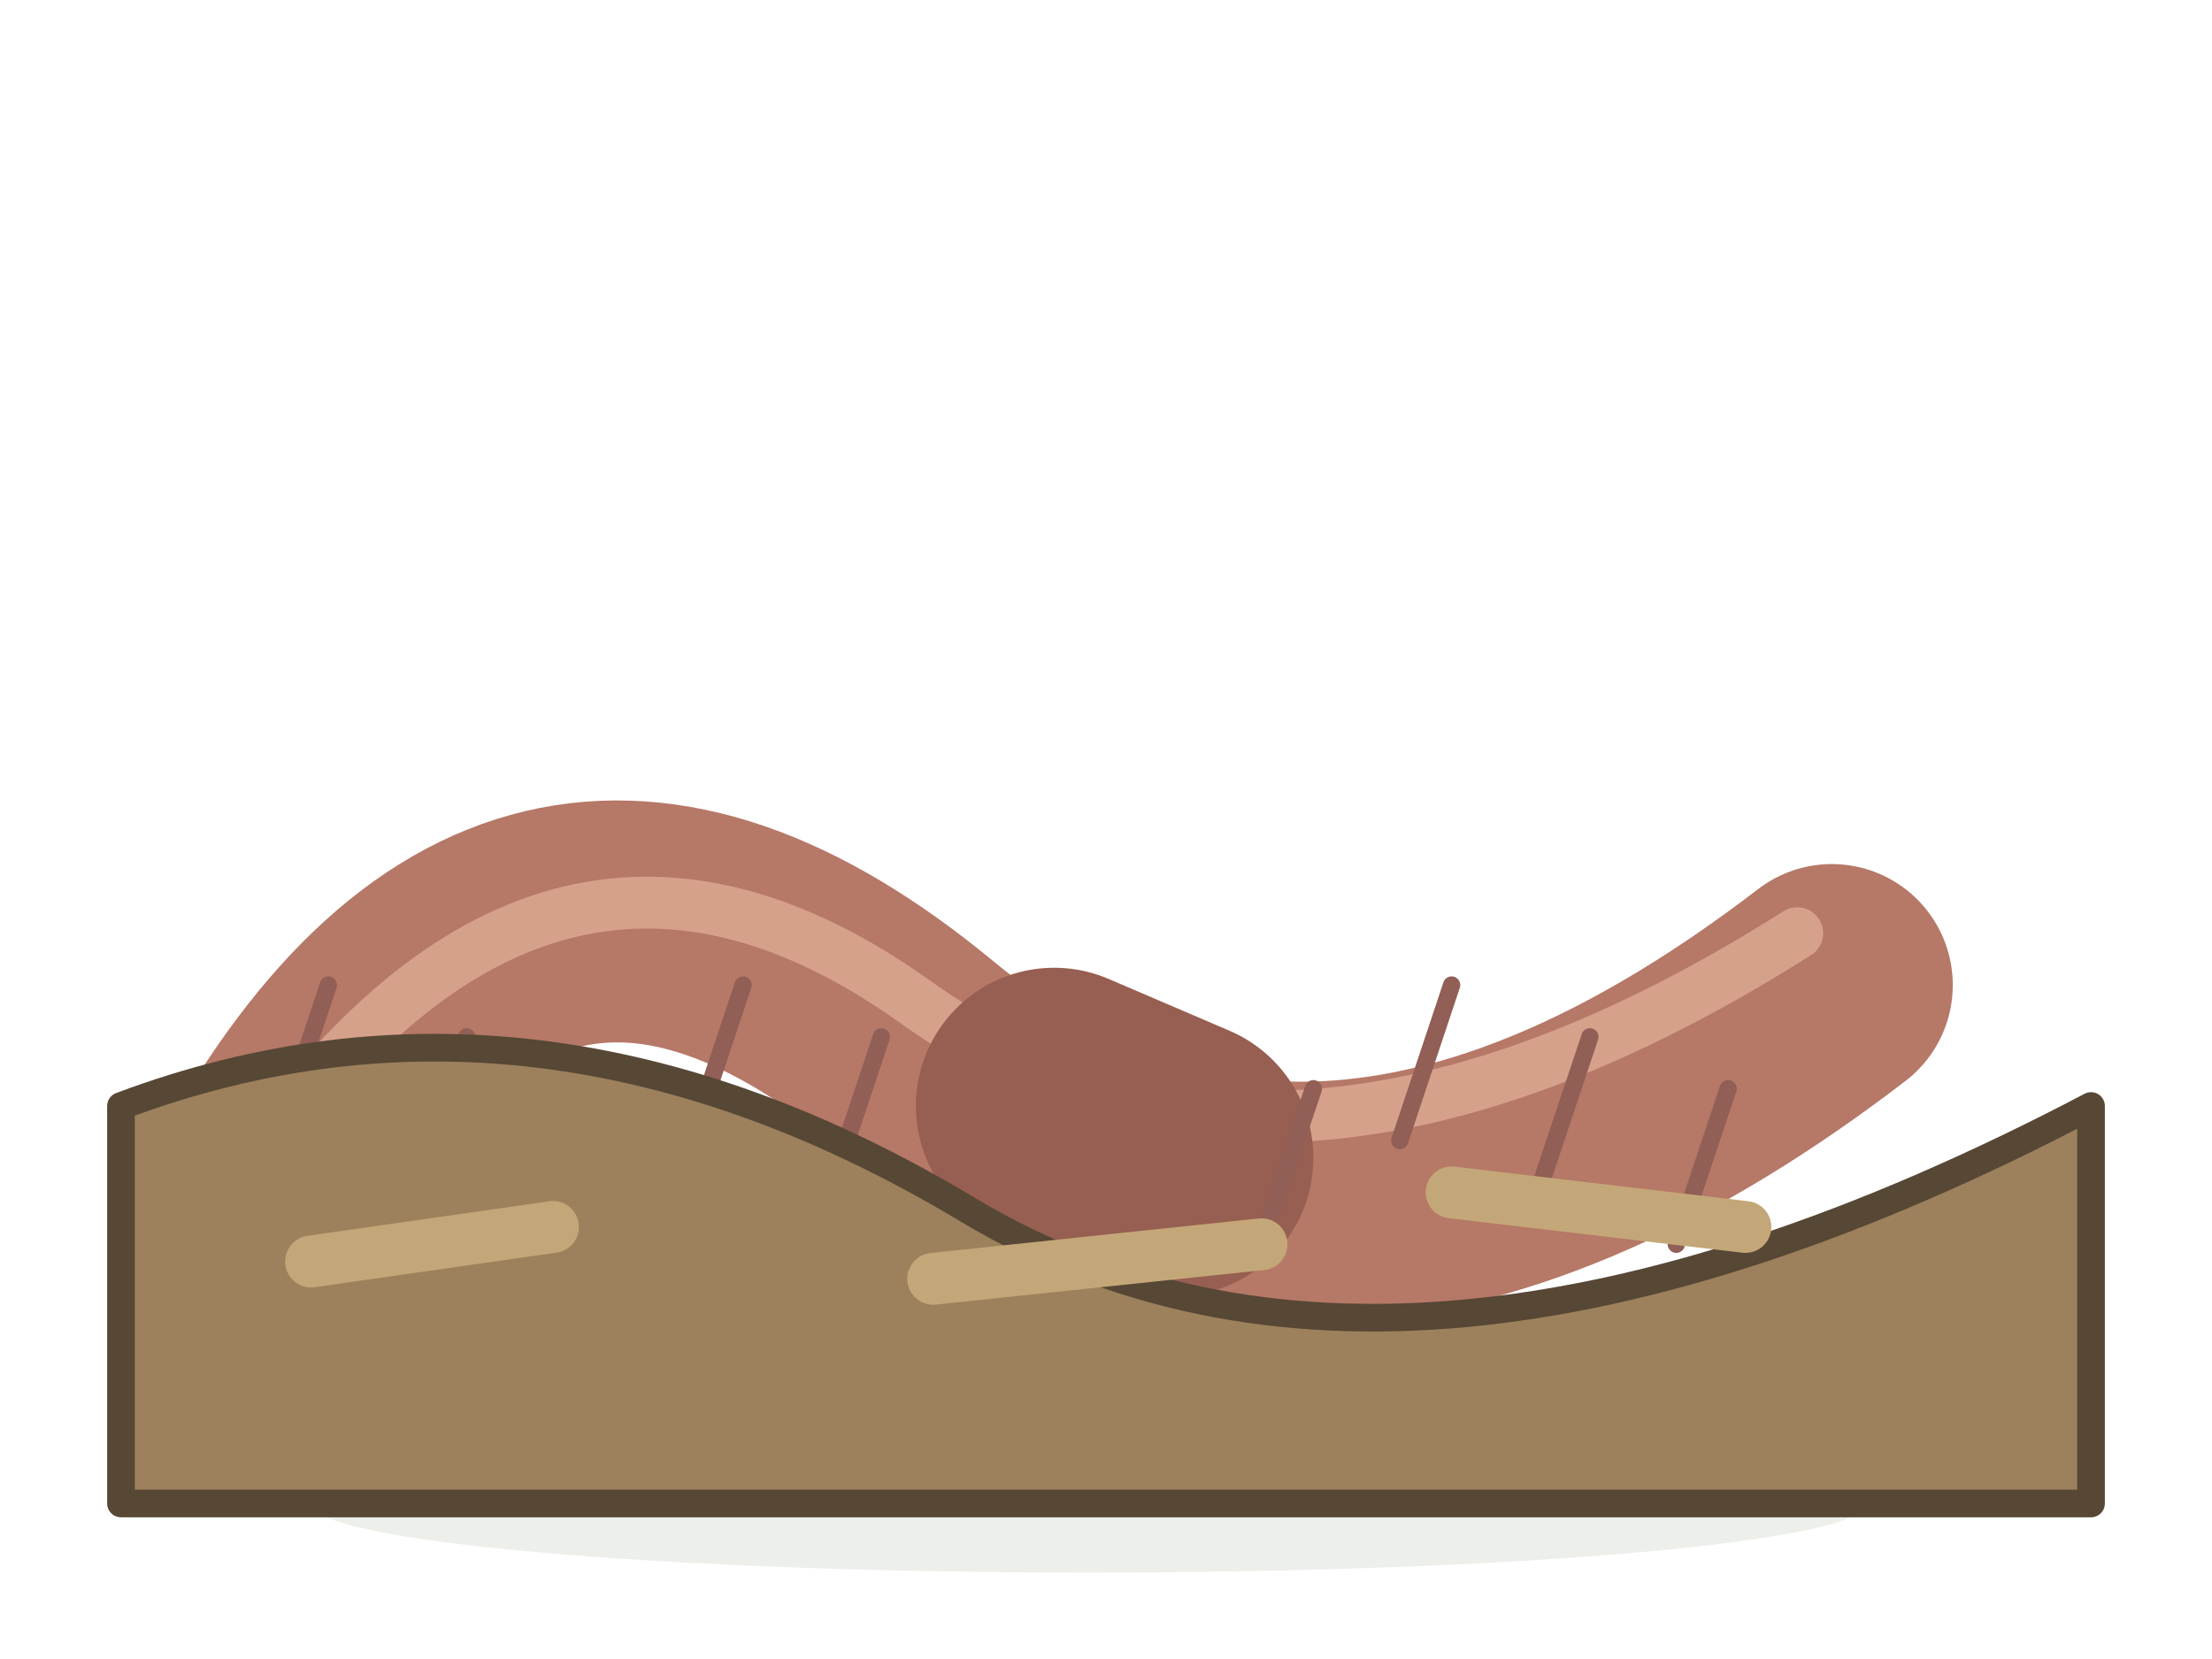
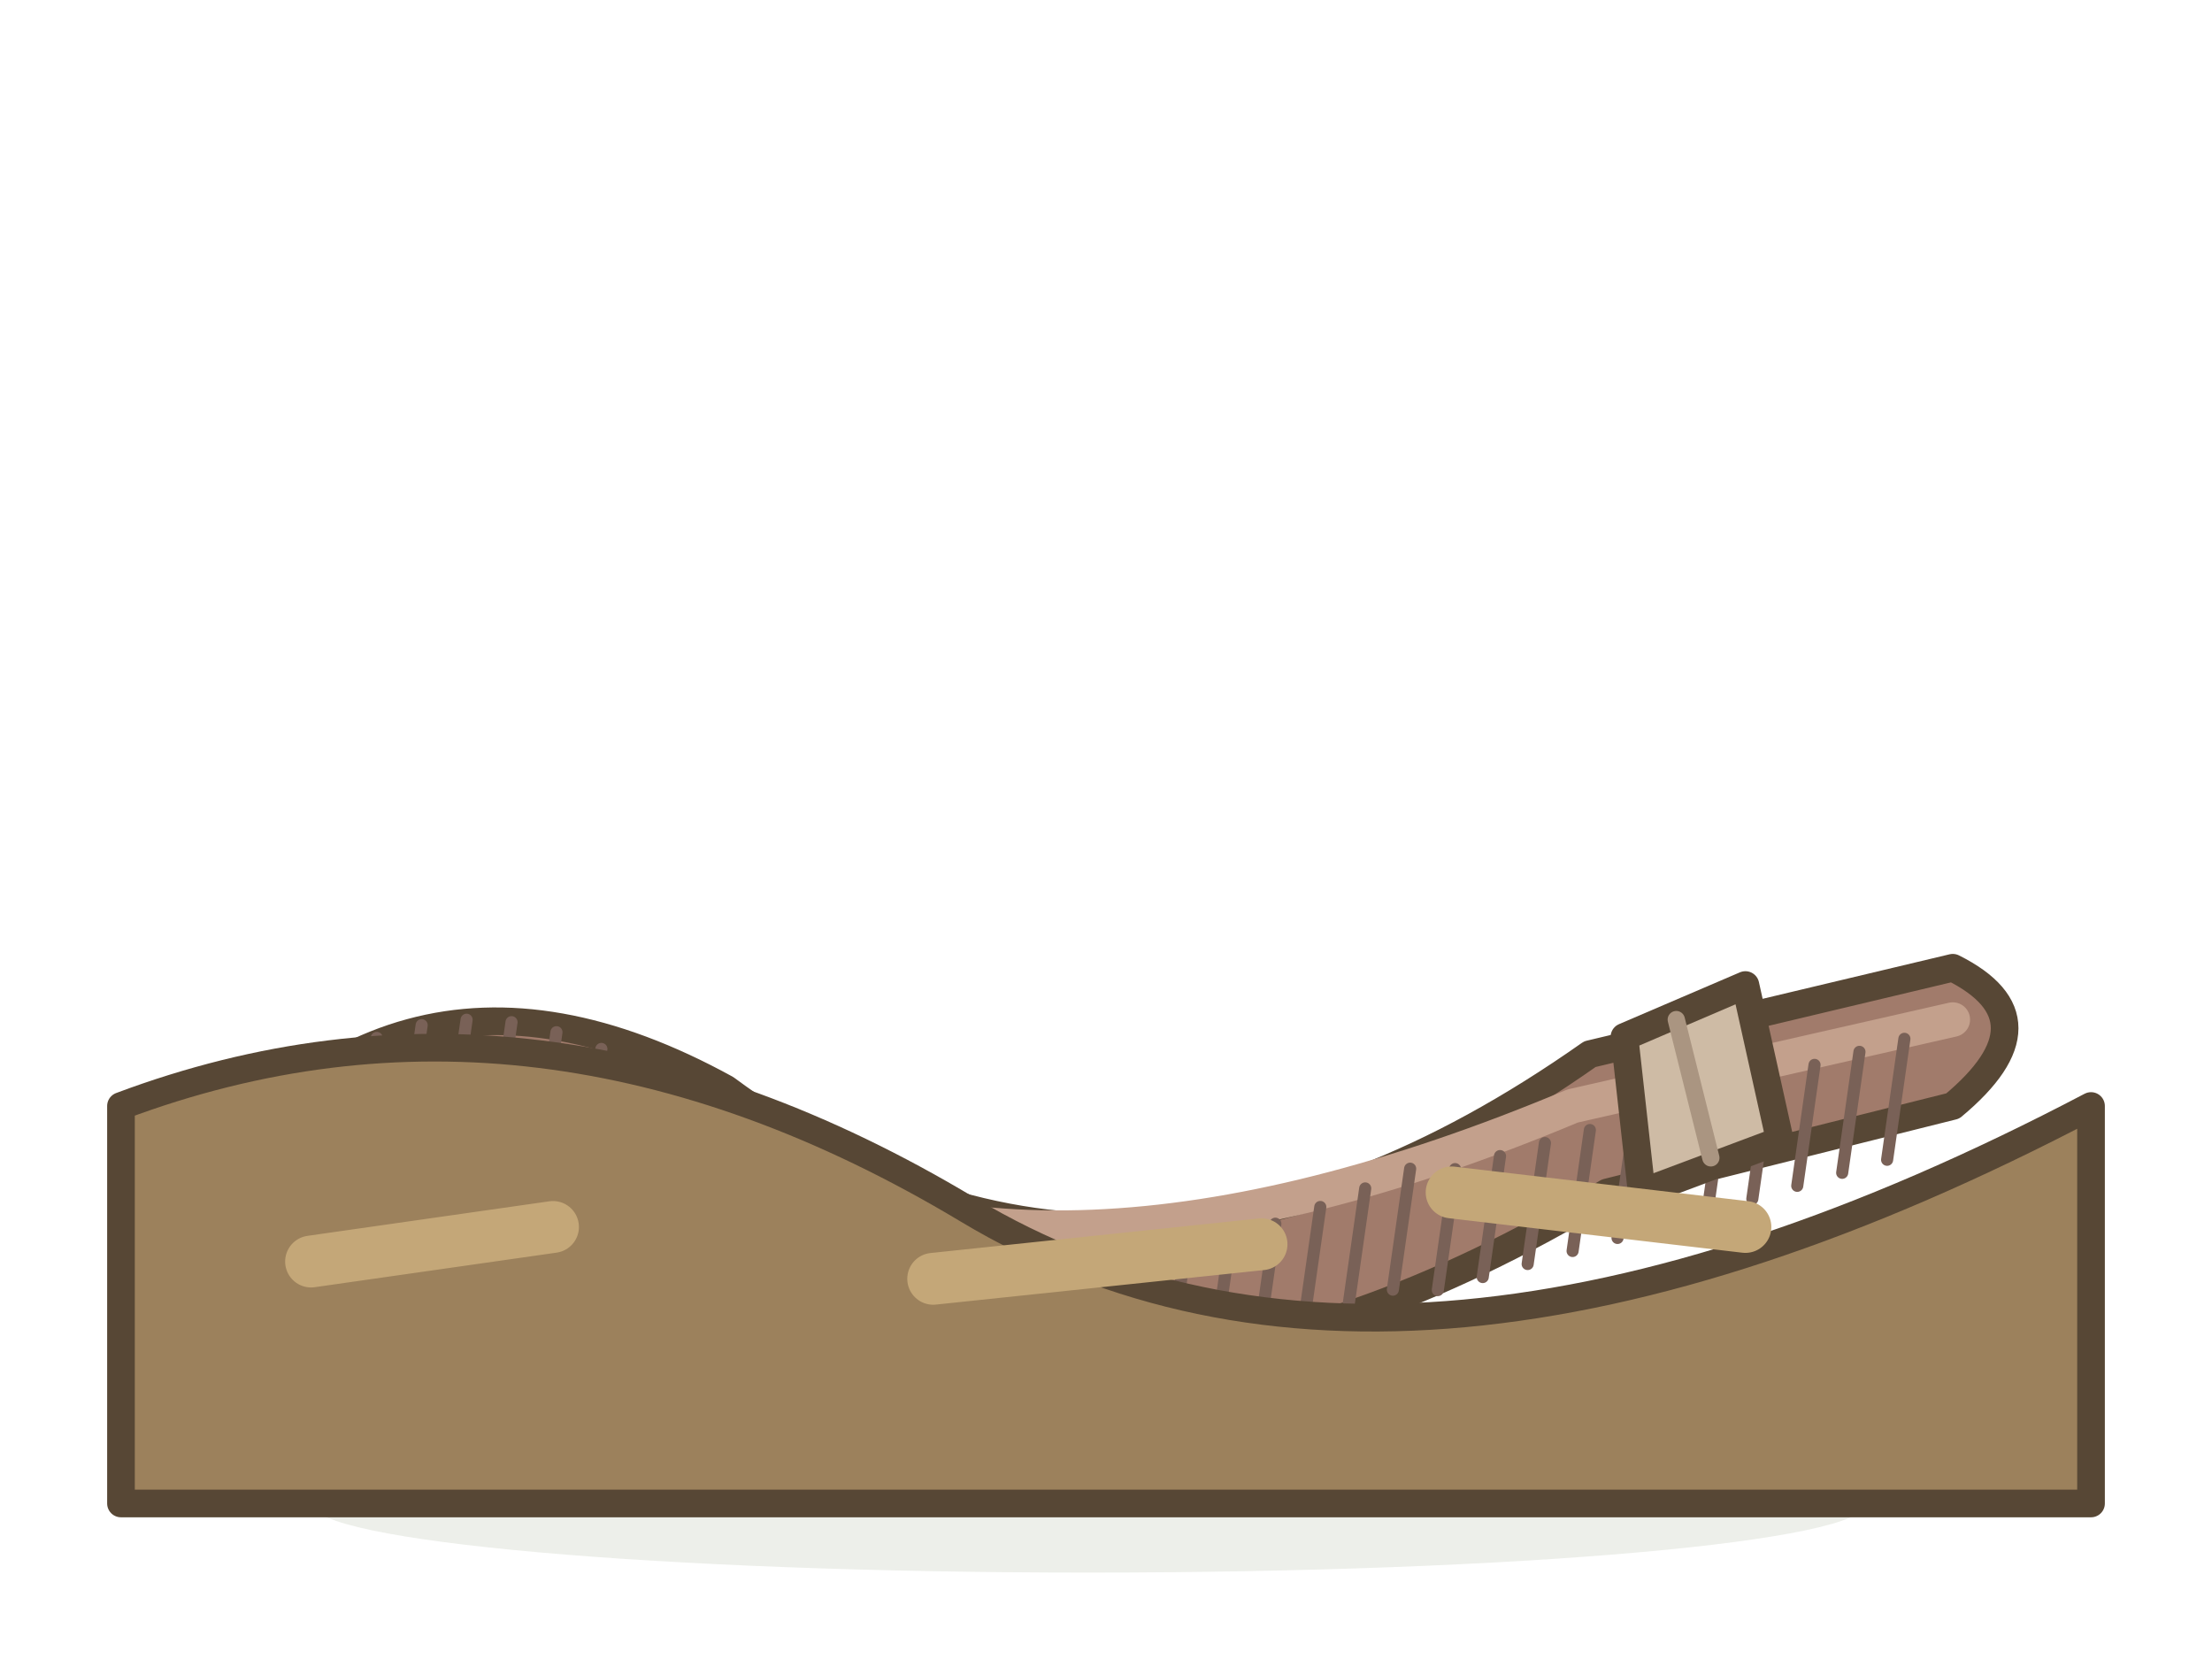
<svg xmlns="http://www.w3.org/2000/svg" viewBox="0 0 128 96" width="128" height="96">
+   <defs>
+     <g id="body">
+       <g data-part="segmented-body">
+         <path d="M9 72Q22 52 42 63Q65 80 92 61L113 56Q119 59 113 64L93 69Q63 87 41 72Q25 60 11 77Z" fill="#a17b6b" />
+         <path d="M12 72Q24 55 42 66T91 64L113 59" fill="none" stroke="#c3a08c" stroke-width="2" />
+         <path d="M14 64l-1 7" fill="none" stroke="#796157" stroke-width="0.7" />
+         <path d="M16.6 62.51l-1 7" fill="none" stroke="#796157" stroke-width="0.7" />
+         <path d="M19.2 61.156l-1 7" fill="none" stroke="#796157" stroke-width="0.7" />
+         <path d="M21.8 60.06l-1 7" fill="none" stroke="#796157" stroke-width="0.7" />
+         <path d="M24.4 59.322l-1 7" fill="none" stroke="#796157" stroke-width="0.7" />
+         <path d="M27 59.008l-1 7" fill="none" stroke="#796157" stroke-width="0.7" />
+         <path d="M29.6 59.149l-1 7" fill="none" stroke="#796157" stroke-width="0.7" />
+         <path d="M32.2 59.729l-1 7" fill="none" stroke="#796157" stroke-width="0.7" />
+         <path d="M34.8 60.698l-1 7" fill="none" stroke="#796157" stroke-width="0.7" />
+         <path d="M37.4 61.966l-1 7" fill="none" stroke="#796157" stroke-width="0.7" />
+         <path d="M40 63.42l-1 7" fill="none" stroke="#796157" stroke-width="0.7" />
+         <path d="M42.6 67.716l-1 7" fill="none" stroke="#796157" stroke-width="0.7" />
+         <path d="M45.2 68.854l-1 7" fill="none" stroke="#796157" stroke-width="0.7" />
+         <path d="M47.8 69.922l-1 7" fill="none" stroke="#796157" stroke-width="0.7" />
+         <path d="M50.4 70.88l-1 7" fill="none" stroke="#796157" stroke-width="0.7" />
+         <path d="M53 71.691l-1 7" fill="none" stroke="#796157" stroke-width="0.7" />
+         <path d="M55.6 72.326l-1 7" fill="none" stroke="#796157" stroke-width="0.7" />
+         <path d="M58.2 72.759l-1 7" fill="none" stroke="#796157" stroke-width="0.7" />
+         <path d="M60.8 72.976l-1 7" fill="none" stroke="#796157" stroke-width="0.7" />
+         <path d="M63.4 72.967l-1 7" fill="none" stroke="#796157" stroke-width="0.7" />
+         <path d="M66 72.733l-1 7" fill="none" stroke="#796157" stroke-width="0.7" />
+         <path d="M68.6 72.284l-1 7" fill="none" stroke="#796157" stroke-width="0.7" />
+         <path d="M71.2 71.635l-1 7" fill="none" stroke="#796157" stroke-width="0.7" />
+         <path d="M73.8 70.811l-1 7" fill="none" stroke="#796157" stroke-width="0.7" />
+         <path d="M76.4 69.843l-1 7" fill="none" stroke="#796157" stroke-width="0.7" />
+         <path d="M79 68.769l-1 7" fill="none" stroke="#796157" stroke-width="0.7" />
+         <path d="M81.6 67.627l-1 7" fill="none" stroke="#796157" stroke-width="0.7" />
+         <path d="M84.2 67.652l-1 7" fill="none" stroke="#796157" stroke-width="0.7" />
+         <path d="M86.8 66.898l-1 7" fill="none" stroke="#796157" stroke-width="0.7" />
+         <path d="M89.4 66.144l-1 7" fill="none" stroke="#796157" stroke-width="0.7" />
+         <path d="M92 65.39l-1 7" fill="none" stroke="#796157" stroke-width="0.7" />
+         <path d="M94.6 64.636l-1 7" fill="none" stroke="#796157" stroke-width="0.7" />
+         <path d="M97.2 63.882l-1 7" fill="none" stroke="#796157" stroke-width="0.7" />
+         <path d="M99.8 63.128l-1 7" fill="none" stroke="#796157" stroke-width="0.7" />
+         <path d="M102.4 62.374l-1 7" fill="none" stroke="#796157" stroke-width="0.7" />
+         <path d="M105 61.62l-1 7" fill="none" stroke="#796157" stroke-width="0.7" />
+         <path d="M107.6 60.866l-1 7" fill="none" stroke="#796157" stroke-width="0.7" />
+         <path d="M110.2 60.112l-1 7" fill="none" stroke="#796157" stroke-width="0.7" />
+         <g data-part="clitellum">
+           <path d="M94 60l7-3 2 9-8 3Z" fill="#cebba5" />
+           <path d="M97 59l2 8" fill="none" stroke="#aa9581" stroke-width="1" />
+         </g>
+       </g>
+     </g>
+     <g id="head" />
+     <g id="legs0" />
+     <g id="legs1" />
+     <g id="shell" />
+     <g id="wing0" />
+     <g id="wing1" />
+   </defs>
  <view id="covered-0" viewBox="0 0 128 96" />
  <view id="covered-1" viewBox="0 96 128 96" />
  <view id="surface-0" viewBox="0 192 128 96" />
  <view id="surface-1" viewBox="0 288 128 96" />
  <view id="covered-eat-0" viewBox="0 384 128 96" />
  <view id="covered-eat-1" viewBox="0 480 128 96" />
  <view id="eat-0" viewBox="0 576 128 96" />
  <view id="eat-1" viewBox="0 672 128 96" />
  <g transform="translate(0 0)">
    <ellipse cx="63" cy="87" rx="45" ry="4" fill="#647849" opacity=".12" stroke="none" />
    <g stroke="#574735" stroke-width="1.6" stroke-linejoin="round" stroke-linecap="round">
      <g transform="translate(0 0)">
-         <path d="M15 70Q30 42 53 61T106 57" fill="none" stroke="#b67867" stroke-width="14" />
-         <path d="M15 67Q32 43 53 58T104 54" fill="none" stroke="#d6a18b" stroke-width="3" />
-         <path d="M61 64l7 3" fill="none" stroke="#975f51" stroke-width="16" />
-         <path d="M19 57l-3 9" fill="none" stroke="#915f55" stroke-width="1" />
-         <path d="M27 60l-3 9" fill="none" stroke="#915f55" stroke-width="1" />
-         <path d="M35 63l-3 9" fill="none" stroke="#915f55" stroke-width="1" />
-         <path d="M43 57l-3 9" fill="none" stroke="#915f55" stroke-width="1" />
-         <path d="M51 60l-3 9" fill="none" stroke="#915f55" stroke-width="1" />
-         <path d="M76 63l-3 9" fill="none" stroke="#915f55" stroke-width="1" />
-         <path d="M84 57l-3 9" fill="none" stroke="#915f55" stroke-width="1" />
-         <path d="M92 60l-3 9" fill="none" stroke="#915f55" stroke-width="1" />
-         <path d="M100 63l-3 9" fill="none" stroke="#915f55" stroke-width="1" />
-         <g transform="rotate(1 93 60)" />
+         <use href="#body" />
+         <use href="#legs0" />
+         <use href="#shell" />
+         <use href="#wing0" />
+         <g transform="rotate(1 105 63)">
+           <use href="#head" />
+         </g>
      </g>
      <path d="M7 64q24-9 49 6t65-6v23H7Z" fill="#9c815c" />
      <path d="M18 73l14 -2m22 3 19-2m11-3 17 2" fill="none" stroke="#c4a778" stroke-width="3" />
    </g>
  </g>
  <g transform="translate(0 96)">
    <ellipse cx="63" cy="87" rx="45" ry="4" fill="#647849" opacity=".12" stroke="none" />
    <g stroke="#574735" stroke-width="1.6" stroke-linejoin="round" stroke-linecap="round">
      <g transform="translate(0 8) scale(1 .88)">
-         <path d="M15 70Q30 42 53 61T106 57" fill="none" stroke="#b67867" stroke-width="14" />
-         <path d="M15 67Q32 43 53 58T104 54" fill="none" stroke="#d6a18b" stroke-width="3" />
-         <path d="M61 64l7 3" fill="none" stroke="#975f51" stroke-width="16" />
-         <path d="M19 57l-3 9" fill="none" stroke="#915f55" stroke-width="1" />
-         <path d="M27 60l-3 9" fill="none" stroke="#915f55" stroke-width="1" />
-         <path d="M35 63l-3 9" fill="none" stroke="#915f55" stroke-width="1" />
-         <path d="M43 57l-3 9" fill="none" stroke="#915f55" stroke-width="1" />
-         <path d="M51 60l-3 9" fill="none" stroke="#915f55" stroke-width="1" />
-         <path d="M76 63l-3 9" fill="none" stroke="#915f55" stroke-width="1" />
-         <path d="M84 57l-3 9" fill="none" stroke="#915f55" stroke-width="1" />
-         <path d="M92 60l-3 9" fill="none" stroke="#915f55" stroke-width="1" />
-         <path d="M100 63l-3 9" fill="none" stroke="#915f55" stroke-width="1" />
-         <g transform="rotate(-1 93 60)" />
+         <use href="#body" />
+         <use href="#legs0" />
+         <use href="#shell" />
+         <use href="#wing0" />
+         <g transform="rotate(-1 105 63)">
+           <use href="#head" />
+         </g>
      </g>
      <path d="M7 64q24-9 49 6t65-6v23H7Z" fill="#9c815c" />
      <path d="M18 73l14 2m22 3 19-2m11-3 17 2" fill="none" stroke="#c4a778" stroke-width="3" />
    </g>
  </g>
  <g transform="translate(0 192)">
    <ellipse cx="63" cy="87" rx="45" ry="4" fill="#647849" opacity=".12" stroke="none" />
    <g stroke="#574735" stroke-width="1.6" stroke-linejoin="round" stroke-linecap="round">
      <g transform="translate(0 0)">
-         <path d="M15 70Q30 42 53 61T106 57" fill="none" stroke="#b67867" stroke-width="14" />
-         <path d="M15 67Q32 43 53 58T104 54" fill="none" stroke="#d6a18b" stroke-width="3" />
-         <path d="M61 64l7 3" fill="none" stroke="#975f51" stroke-width="16" />
-         <path d="M19 57l-3 9" fill="none" stroke="#915f55" stroke-width="1" />
-         <path d="M27 60l-3 9" fill="none" stroke="#915f55" stroke-width="1" />
-         <path d="M35 63l-3 9" fill="none" stroke="#915f55" stroke-width="1" />
-         <path d="M43 57l-3 9" fill="none" stroke="#915f55" stroke-width="1" />
-         <path d="M51 60l-3 9" fill="none" stroke="#915f55" stroke-width="1" />
-         <path d="M76 63l-3 9" fill="none" stroke="#915f55" stroke-width="1" />
-         <path d="M84 57l-3 9" fill="none" stroke="#915f55" stroke-width="1" />
-         <path d="M92 60l-3 9" fill="none" stroke="#915f55" stroke-width="1" />
-         <path d="M100 63l-3 9" fill="none" stroke="#915f55" stroke-width="1" />
-         <g transform="rotate(1 93 60)" />
+         <use href="#body" />
+         <use href="#legs0" />
+         <use href="#shell" />
+         <use href="#wing0" />
+         <g transform="rotate(1 105 63)">
+           <use href="#head" />
+         </g>
      </g>
    </g>
  </g>
  <g transform="translate(0 288)">
    <ellipse cx="63" cy="87" rx="45" ry="4" fill="#647849" opacity=".12" stroke="none" />
    <g stroke="#574735" stroke-width="1.6" stroke-linejoin="round" stroke-linecap="round">
      <g transform="translate(0 8) scale(1 .88)">
-         <path d="M15 70Q30 42 53 61T106 57" fill="none" stroke="#b67867" stroke-width="14" />
-         <path d="M15 67Q32 43 53 58T104 54" fill="none" stroke="#d6a18b" stroke-width="3" />
-         <path d="M61 64l7 3" fill="none" stroke="#975f51" stroke-width="16" />
-         <path d="M19 57l-3 9" fill="none" stroke="#915f55" stroke-width="1" />
-         <path d="M27 60l-3 9" fill="none" stroke="#915f55" stroke-width="1" />
-         <path d="M35 63l-3 9" fill="none" stroke="#915f55" stroke-width="1" />
-         <path d="M43 57l-3 9" fill="none" stroke="#915f55" stroke-width="1" />
-         <path d="M51 60l-3 9" fill="none" stroke="#915f55" stroke-width="1" />
-         <path d="M76 63l-3 9" fill="none" stroke="#915f55" stroke-width="1" />
-         <path d="M84 57l-3 9" fill="none" stroke="#915f55" stroke-width="1" />
-         <path d="M92 60l-3 9" fill="none" stroke="#915f55" stroke-width="1" />
-         <path d="M100 63l-3 9" fill="none" stroke="#915f55" stroke-width="1" />
-         <g transform="rotate(-1 93 60)" />
+         <use href="#body" />
+         <use href="#legs0" />
+         <use href="#shell" />
+         <use href="#wing0" />
+         <g transform="rotate(-1 105 63)">
+           <use href="#head" />
+         </g>
      </g>
    </g>
  </g>
  <g transform="translate(0 384)">
    <ellipse cx="63" cy="87" rx="45" ry="4" fill="#647849" opacity=".12" stroke="none" />
    <g stroke="#574735" stroke-width="1.6" stroke-linejoin="round" stroke-linecap="round">
      <g transform="translate(0 0)">
-         <path d="M15 70Q30 42 53 61T106 57" fill="none" stroke="#b67867" stroke-width="14" />
-         <path d="M15 67Q32 43 53 58T104 54" fill="none" stroke="#d6a18b" stroke-width="3" />
-         <path d="M61 64l7 3" fill="none" stroke="#975f51" stroke-width="16" />
-         <path d="M19 57l-3 9" fill="none" stroke="#915f55" stroke-width="1" />
-         <path d="M27 60l-3 9" fill="none" stroke="#915f55" stroke-width="1" />
-         <path d="M35 63l-3 9" fill="none" stroke="#915f55" stroke-width="1" />
-         <path d="M43 57l-3 9" fill="none" stroke="#915f55" stroke-width="1" />
-         <path d="M51 60l-3 9" fill="none" stroke="#915f55" stroke-width="1" />
-         <path d="M76 63l-3 9" fill="none" stroke="#915f55" stroke-width="1" />
-         <path d="M84 57l-3 9" fill="none" stroke="#915f55" stroke-width="1" />
-         <path d="M92 60l-3 9" fill="none" stroke="#915f55" stroke-width="1" />
-         <path d="M100 63l-3 9" fill="none" stroke="#915f55" stroke-width="1" />
-         <g transform="rotate(10 93 60)" />
+         <use href="#body" />
+         <use href="#legs0" />
+         <use href="#shell" />
+         <use href="#wing0" />
+         <g transform="rotate(10 105 63)">
+           <use href="#head" />
+         </g>
        <path d="M109 64l3 6m-6-3 3 4" fill="none" stroke="#60834e" stroke-width="3" />
      </g>
      <path d="M7 64q24-9 49 6t65-6v23H7Z" fill="#9c815c" />
      <path d="M18 73l14 -2m22 3 19-2m11-3 17 2" fill="none" stroke="#c4a778" stroke-width="3" />
    </g>
  </g>
  <g transform="translate(0 480)">
    <ellipse cx="63" cy="87" rx="45" ry="4" fill="#647849" opacity=".12" stroke="none" />
    <g stroke="#574735" stroke-width="1.6" stroke-linejoin="round" stroke-linecap="round">
      <g transform="translate(0 8) scale(1 .88)">
-         <path d="M15 70Q30 42 53 61T106 57" fill="none" stroke="#b67867" stroke-width="14" />
-         <path d="M15 67Q32 43 53 58T104 54" fill="none" stroke="#d6a18b" stroke-width="3" />
-         <path d="M61 64l7 3" fill="none" stroke="#975f51" stroke-width="16" />
-         <path d="M19 57l-3 9" fill="none" stroke="#915f55" stroke-width="1" />
-         <path d="M27 60l-3 9" fill="none" stroke="#915f55" stroke-width="1" />
-         <path d="M35 63l-3 9" fill="none" stroke="#915f55" stroke-width="1" />
-         <path d="M43 57l-3 9" fill="none" stroke="#915f55" stroke-width="1" />
-         <path d="M51 60l-3 9" fill="none" stroke="#915f55" stroke-width="1" />
-         <path d="M76 63l-3 9" fill="none" stroke="#915f55" stroke-width="1" />
-         <path d="M84 57l-3 9" fill="none" stroke="#915f55" stroke-width="1" />
-         <path d="M92 60l-3 9" fill="none" stroke="#915f55" stroke-width="1" />
-         <path d="M100 63l-3 9" fill="none" stroke="#915f55" stroke-width="1" />
-         <g transform="rotate(19 93 60)" />
+         <use href="#body" />
+         <use href="#legs1" />
+         <use href="#shell" />
+         <use href="#wing0" />
+         <g transform="rotate(19 105 63)">
+           <use href="#head" />
+         </g>
        <path d="M109 64l6 3m-6-3 3 4" fill="none" stroke="#60834e" stroke-width="3" />
      </g>
      <path d="M7 64q24-9 49 6t65-6v23H7Z" fill="#9c815c" />
      <path d="M18 73l14 2m22 3 19-2m11-3 17 2" fill="none" stroke="#c4a778" stroke-width="3" />
    </g>
  </g>
  <g transform="translate(0 576)">
    <ellipse cx="63" cy="87" rx="45" ry="4" fill="#647849" opacity=".12" stroke="none" />
    <g stroke="#574735" stroke-width="1.6" stroke-linejoin="round" stroke-linecap="round">
      <g transform="translate(0 0)">
-         <path d="M15 70Q30 42 53 61T106 57" fill="none" stroke="#b67867" stroke-width="14" />
-         <path d="M15 67Q32 43 53 58T104 54" fill="none" stroke="#d6a18b" stroke-width="3" />
-         <path d="M61 64l7 3" fill="none" stroke="#975f51" stroke-width="16" />
-         <path d="M19 57l-3 9" fill="none" stroke="#915f55" stroke-width="1" />
-         <path d="M27 60l-3 9" fill="none" stroke="#915f55" stroke-width="1" />
-         <path d="M35 63l-3 9" fill="none" stroke="#915f55" stroke-width="1" />
-         <path d="M43 57l-3 9" fill="none" stroke="#915f55" stroke-width="1" />
-         <path d="M51 60l-3 9" fill="none" stroke="#915f55" stroke-width="1" />
-         <path d="M76 63l-3 9" fill="none" stroke="#915f55" stroke-width="1" />
-         <path d="M84 57l-3 9" fill="none" stroke="#915f55" stroke-width="1" />
-         <path d="M92 60l-3 9" fill="none" stroke="#915f55" stroke-width="1" />
-         <path d="M100 63l-3 9" fill="none" stroke="#915f55" stroke-width="1" />
-         <g transform="rotate(10 93 60)" />
+         <use href="#body" />
+         <use href="#legs0" />
+         <use href="#shell" />
+         <use href="#wing0" />
+         <g transform="rotate(10 105 63)">
+           <use href="#head" />
+         </g>
        <path d="M109 64l3 6m-6-3 3 4" fill="none" stroke="#60834e" stroke-width="3" />
      </g>
    </g>
  </g>
  <g transform="translate(0 672)">
    <ellipse cx="63" cy="87" rx="45" ry="4" fill="#647849" opacity=".12" stroke="none" />
    <g stroke="#574735" stroke-width="1.6" stroke-linejoin="round" stroke-linecap="round">
      <g transform="translate(0 8) scale(1 .88)">
-         <path d="M15 70Q30 42 53 61T106 57" fill="none" stroke="#b67867" stroke-width="14" />
-         <path d="M15 67Q32 43 53 58T104 54" fill="none" stroke="#d6a18b" stroke-width="3" />
-         <path d="M61 64l7 3" fill="none" stroke="#975f51" stroke-width="16" />
-         <path d="M19 57l-3 9" fill="none" stroke="#915f55" stroke-width="1" />
-         <path d="M27 60l-3 9" fill="none" stroke="#915f55" stroke-width="1" />
-         <path d="M35 63l-3 9" fill="none" stroke="#915f55" stroke-width="1" />
-         <path d="M43 57l-3 9" fill="none" stroke="#915f55" stroke-width="1" />
-         <path d="M51 60l-3 9" fill="none" stroke="#915f55" stroke-width="1" />
-         <path d="M76 63l-3 9" fill="none" stroke="#915f55" stroke-width="1" />
-         <path d="M84 57l-3 9" fill="none" stroke="#915f55" stroke-width="1" />
-         <path d="M92 60l-3 9" fill="none" stroke="#915f55" stroke-width="1" />
-         <path d="M100 63l-3 9" fill="none" stroke="#915f55" stroke-width="1" />
-         <g transform="rotate(19 93 60)" />
+         <use href="#body" />
+         <use href="#legs1" />
+         <use href="#shell" />
+         <use href="#wing0" />
+         <g transform="rotate(19 105 63)">
+           <use href="#head" />
+         </g>
        <path d="M109 64l6 3m-6-3 3 4" fill="none" stroke="#60834e" stroke-width="3" />
      </g>
    </g>
  </g>
</svg>
